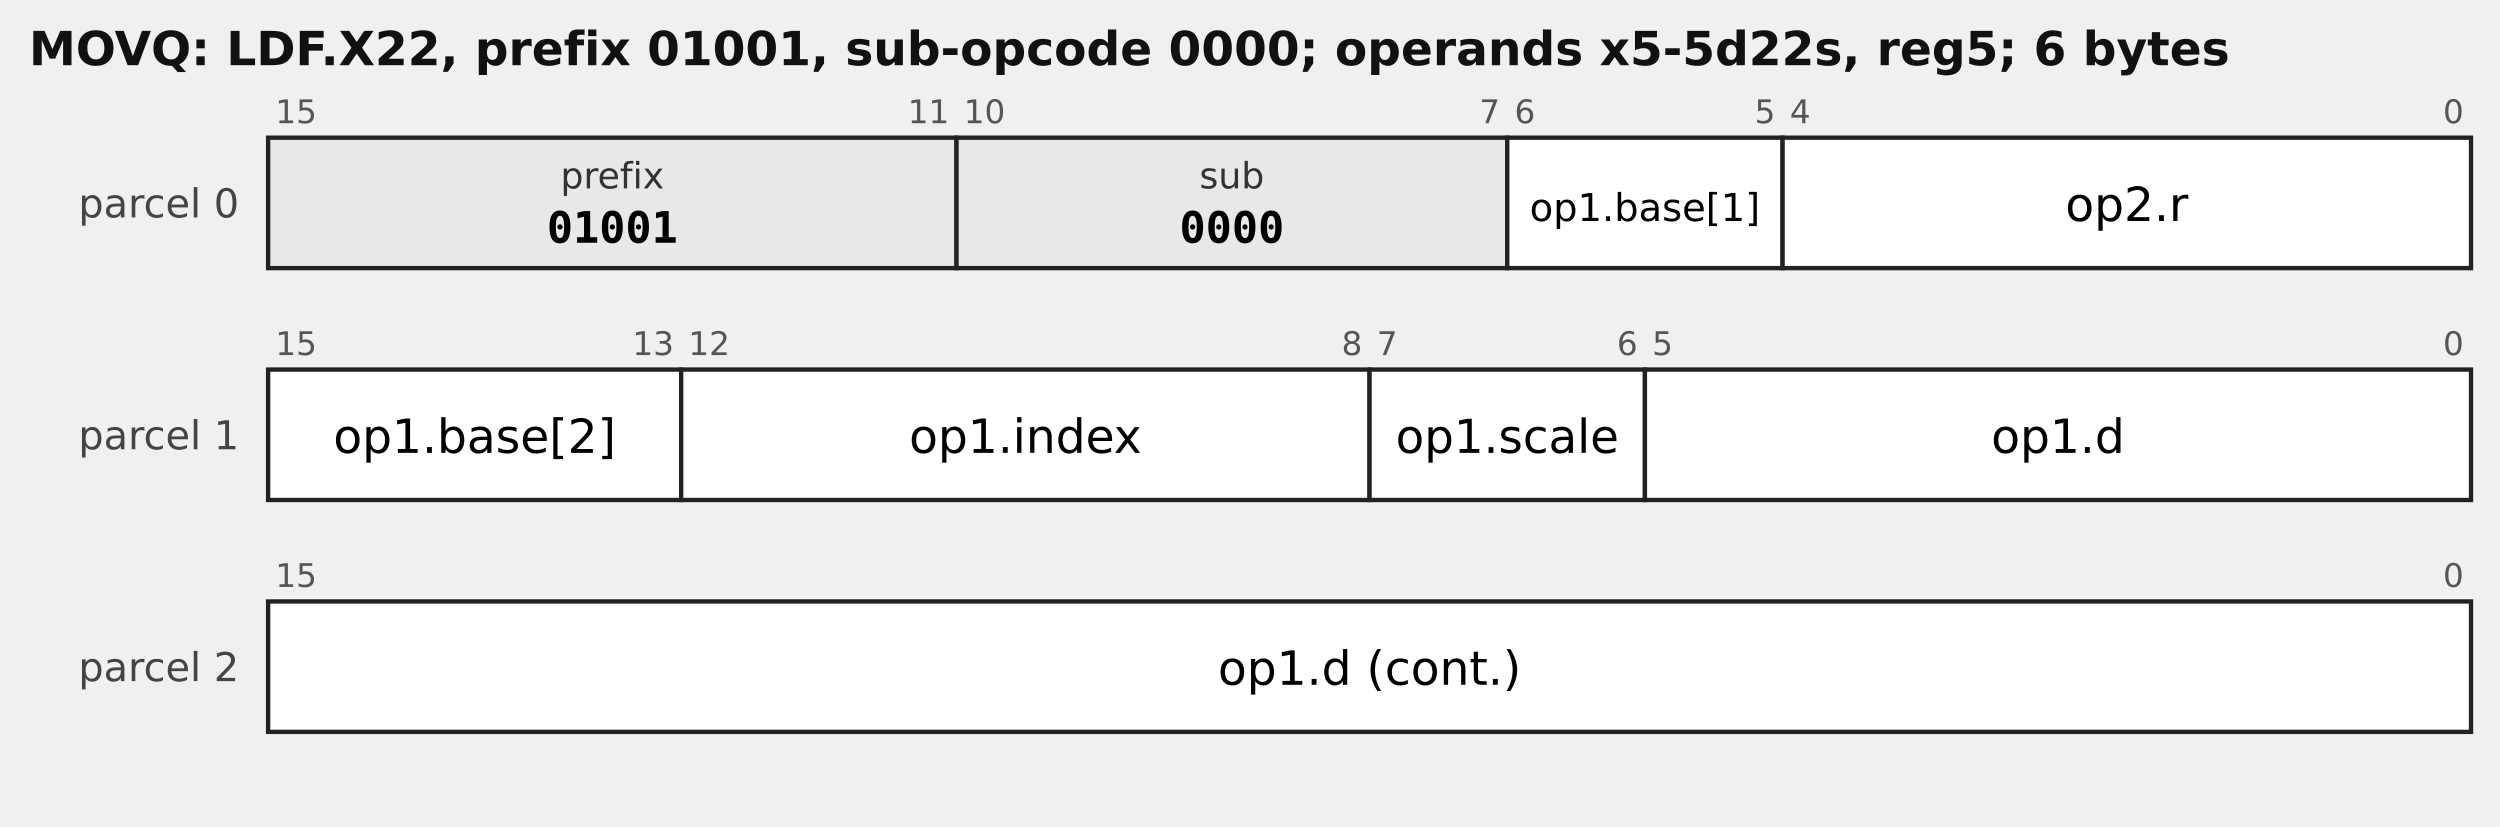
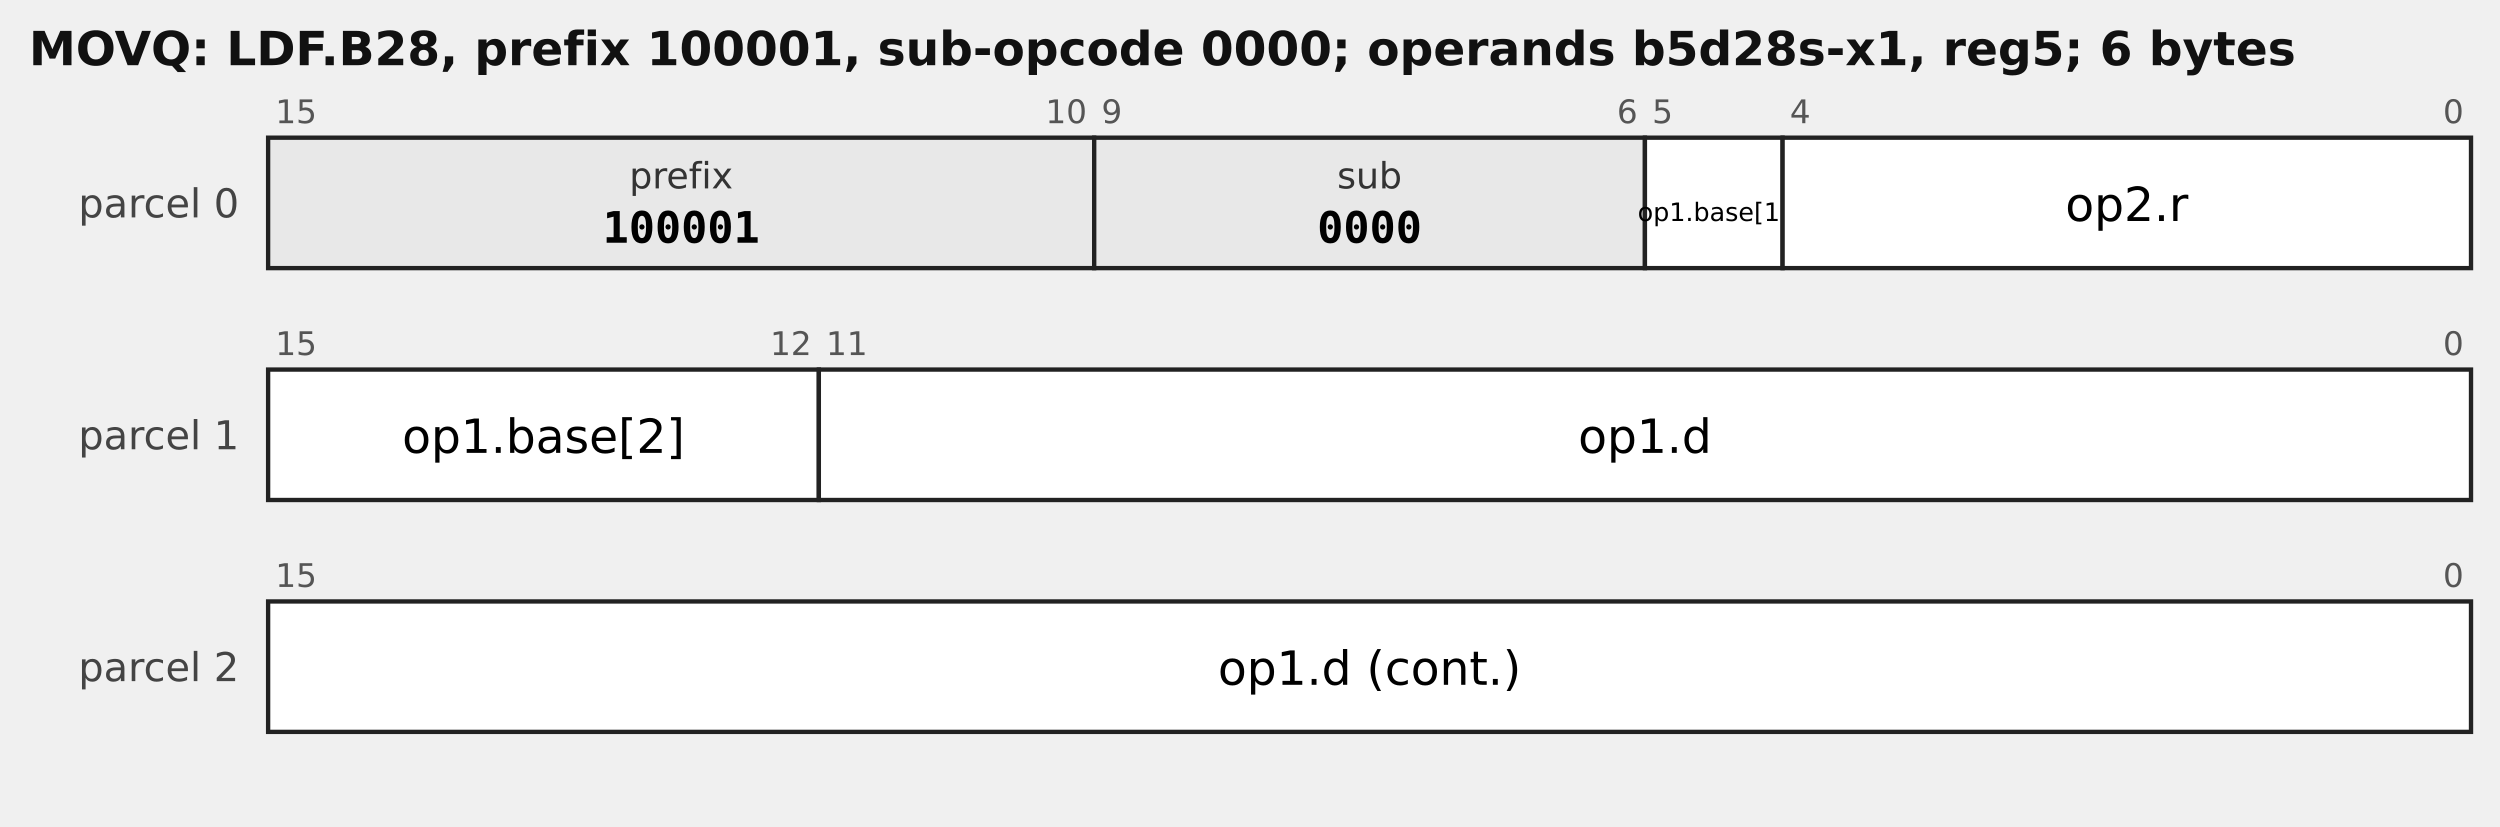
<svg xmlns="http://www.w3.org/2000/svg" width="690" height="228" viewBox="0 0 690 228" font-family="DejaVu Sans, sans-serif">
-   <text x="8" y="18" font-size="13" font-weight="bold" fill="#111">MOVQ: LDF.X22, prefix 01001, sub-opcode 0000; operands x5-5d22s, reg5; 6 bytes</text>
+   <text x="8" y="18" font-size="13" font-weight="bold" fill="#111">MOVQ: LDF.B28, prefix 100001, sub-opcode 0000; operands b5d28s-x1, reg5; 6 bytes</text>
  <text x="66" y="60" font-size="11" text-anchor="end" fill="#444">parcel 0</text>
-   <rect x="74" y="38" width="190" height="36" fill="#e8e8e8" stroke="#222" stroke-width="1.2" />
+   <rect x="74" y="38" width="228" height="36" fill="#e8e8e8" stroke="#222" stroke-width="1.2" />
  <text x="76" y="34" font-size="9" fill="#555" text-anchor="start">15</text>
-   <text x="262" y="34" font-size="9" fill="#555" text-anchor="end">11</text>
-   <text x="169.0" y="52" font-size="10.0" text-anchor="middle" font-family="DejaVu Sans, sans-serif" fill="#333">prefix</text>
-   <text x="169.0" y="67" font-size="12.0" text-anchor="middle" font-family="DejaVu Sans Mono, monospace" font-weight="bold">01001</text>
-   <rect x="264" y="38" width="152" height="36" fill="#e8e8e8" stroke="#222" stroke-width="1.2" />
-   <text x="266" y="34" font-size="9" fill="#555" text-anchor="start">10</text>
-   <text x="414" y="34" font-size="9" fill="#555" text-anchor="end">7</text>
-   <text x="340.0" y="52" font-size="10.0" text-anchor="middle" font-family="DejaVu Sans, sans-serif" fill="#333">sub</text>
-   <text x="340.0" y="67" font-size="12.0" text-anchor="middle" font-family="DejaVu Sans Mono, monospace" font-weight="bold">0000</text>
-   <rect x="416" y="38" width="76" height="36" fill="#ffffff" stroke="#222" stroke-width="1.2" />
-   <text x="418" y="34" font-size="9" fill="#555" text-anchor="start">6</text>
-   <text x="490" y="34" font-size="9" fill="#555" text-anchor="end">5</text>
-   <text x="454.0" y="61" font-size="10.6" text-anchor="middle" font-family="DejaVu Sans, sans-serif">op1.base[1]</text>
+   <text x="300" y="34" font-size="9" fill="#555" text-anchor="end">10</text>
+   <text x="188.0" y="52" font-size="10.0" text-anchor="middle" font-family="DejaVu Sans, sans-serif" fill="#333">prefix</text>
+   <text x="188.0" y="67" font-size="12.0" text-anchor="middle" font-family="DejaVu Sans Mono, monospace" font-weight="bold">100001</text>
+   <rect x="302" y="38" width="152" height="36" fill="#e8e8e8" stroke="#222" stroke-width="1.2" />
+   <text x="304" y="34" font-size="9" fill="#555" text-anchor="start">9</text>
+   <text x="452" y="34" font-size="9" fill="#555" text-anchor="end">6</text>
+   <text x="378.0" y="52" font-size="10.0" text-anchor="middle" font-family="DejaVu Sans, sans-serif" fill="#333">sub</text>
+   <text x="378.0" y="67" font-size="12.0" text-anchor="middle" font-family="DejaVu Sans Mono, monospace" font-weight="bold">0000</text>
+   <rect x="454" y="38" width="38" height="36" fill="#ffffff" stroke="#222" stroke-width="1.2" />
+   <text x="456" y="34" font-size="9" fill="#555" text-anchor="start">5</text>
+   <text x="473.0" y="61" font-size="7.0" text-anchor="middle" font-family="DejaVu Sans, sans-serif">op1.base[1]</text>
  <rect x="492" y="38" width="190" height="36" fill="#ffffff" stroke="#222" stroke-width="1.2" />
  <text x="494" y="34" font-size="9" fill="#555" text-anchor="start">4</text>
  <text x="680" y="34" font-size="9" fill="#555" text-anchor="end">0</text>
  <text x="587.0" y="61" font-size="13.0" text-anchor="middle" font-family="DejaVu Sans, sans-serif">op2.r</text>
  <text x="66" y="124" font-size="11" text-anchor="end" fill="#444">parcel 1</text>
-   <rect x="74" y="102" width="114" height="36" fill="#ffffff" stroke="#222" stroke-width="1.2" />
+   <rect x="74" y="102" width="152" height="36" fill="#ffffff" stroke="#222" stroke-width="1.2" />
  <text x="76" y="98" font-size="9" fill="#555" text-anchor="start">15</text>
-   <text x="186" y="98" font-size="9" fill="#555" text-anchor="end">13</text>
-   <text x="131.0" y="125" font-size="13.0" text-anchor="middle" font-family="DejaVu Sans, sans-serif">op1.base[2]</text>
-   <rect x="188" y="102" width="190" height="36" fill="#ffffff" stroke="#222" stroke-width="1.2" />
-   <text x="190" y="98" font-size="9" fill="#555" text-anchor="start">12</text>
-   <text x="376" y="98" font-size="9" fill="#555" text-anchor="end">8</text>
-   <text x="283.0" y="125" font-size="13.0" text-anchor="middle" font-family="DejaVu Sans, sans-serif">op1.index</text>
-   <rect x="378" y="102" width="76" height="36" fill="#ffffff" stroke="#222" stroke-width="1.2" />
-   <text x="380" y="98" font-size="9" fill="#555" text-anchor="start">7</text>
-   <text x="452" y="98" font-size="9" fill="#555" text-anchor="end">6</text>
-   <text x="416.0" y="125" font-size="12.9" text-anchor="middle" font-family="DejaVu Sans, sans-serif">op1.scale</text>
-   <rect x="454" y="102" width="228" height="36" fill="#ffffff" stroke="#222" stroke-width="1.2" />
-   <text x="456" y="98" font-size="9" fill="#555" text-anchor="start">5</text>
+   <text x="224" y="98" font-size="9" fill="#555" text-anchor="end">12</text>
+   <text x="150.0" y="125" font-size="13.0" text-anchor="middle" font-family="DejaVu Sans, sans-serif">op1.base[2]</text>
+   <rect x="226" y="102" width="456" height="36" fill="#ffffff" stroke="#222" stroke-width="1.2" />
+   <text x="228" y="98" font-size="9" fill="#555" text-anchor="start">11</text>
  <text x="680" y="98" font-size="9" fill="#555" text-anchor="end">0</text>
-   <text x="568.0" y="125" font-size="13.0" text-anchor="middle" font-family="DejaVu Sans, sans-serif">op1.d</text>
+   <text x="454.0" y="125" font-size="13.0" text-anchor="middle" font-family="DejaVu Sans, sans-serif">op1.d</text>
  <text x="66" y="188" font-size="11" text-anchor="end" fill="#444">parcel 2</text>
  <rect x="74" y="166" width="608" height="36" fill="#ffffff" stroke="#222" stroke-width="1.2" />
  <text x="76" y="162" font-size="9" fill="#555" text-anchor="start">15</text>
  <text x="680" y="162" font-size="9" fill="#555" text-anchor="end">0</text>
  <text x="378.0" y="189" font-size="13.0" text-anchor="middle" font-family="DejaVu Sans, sans-serif">op1.d (cont.)</text>
</svg>
